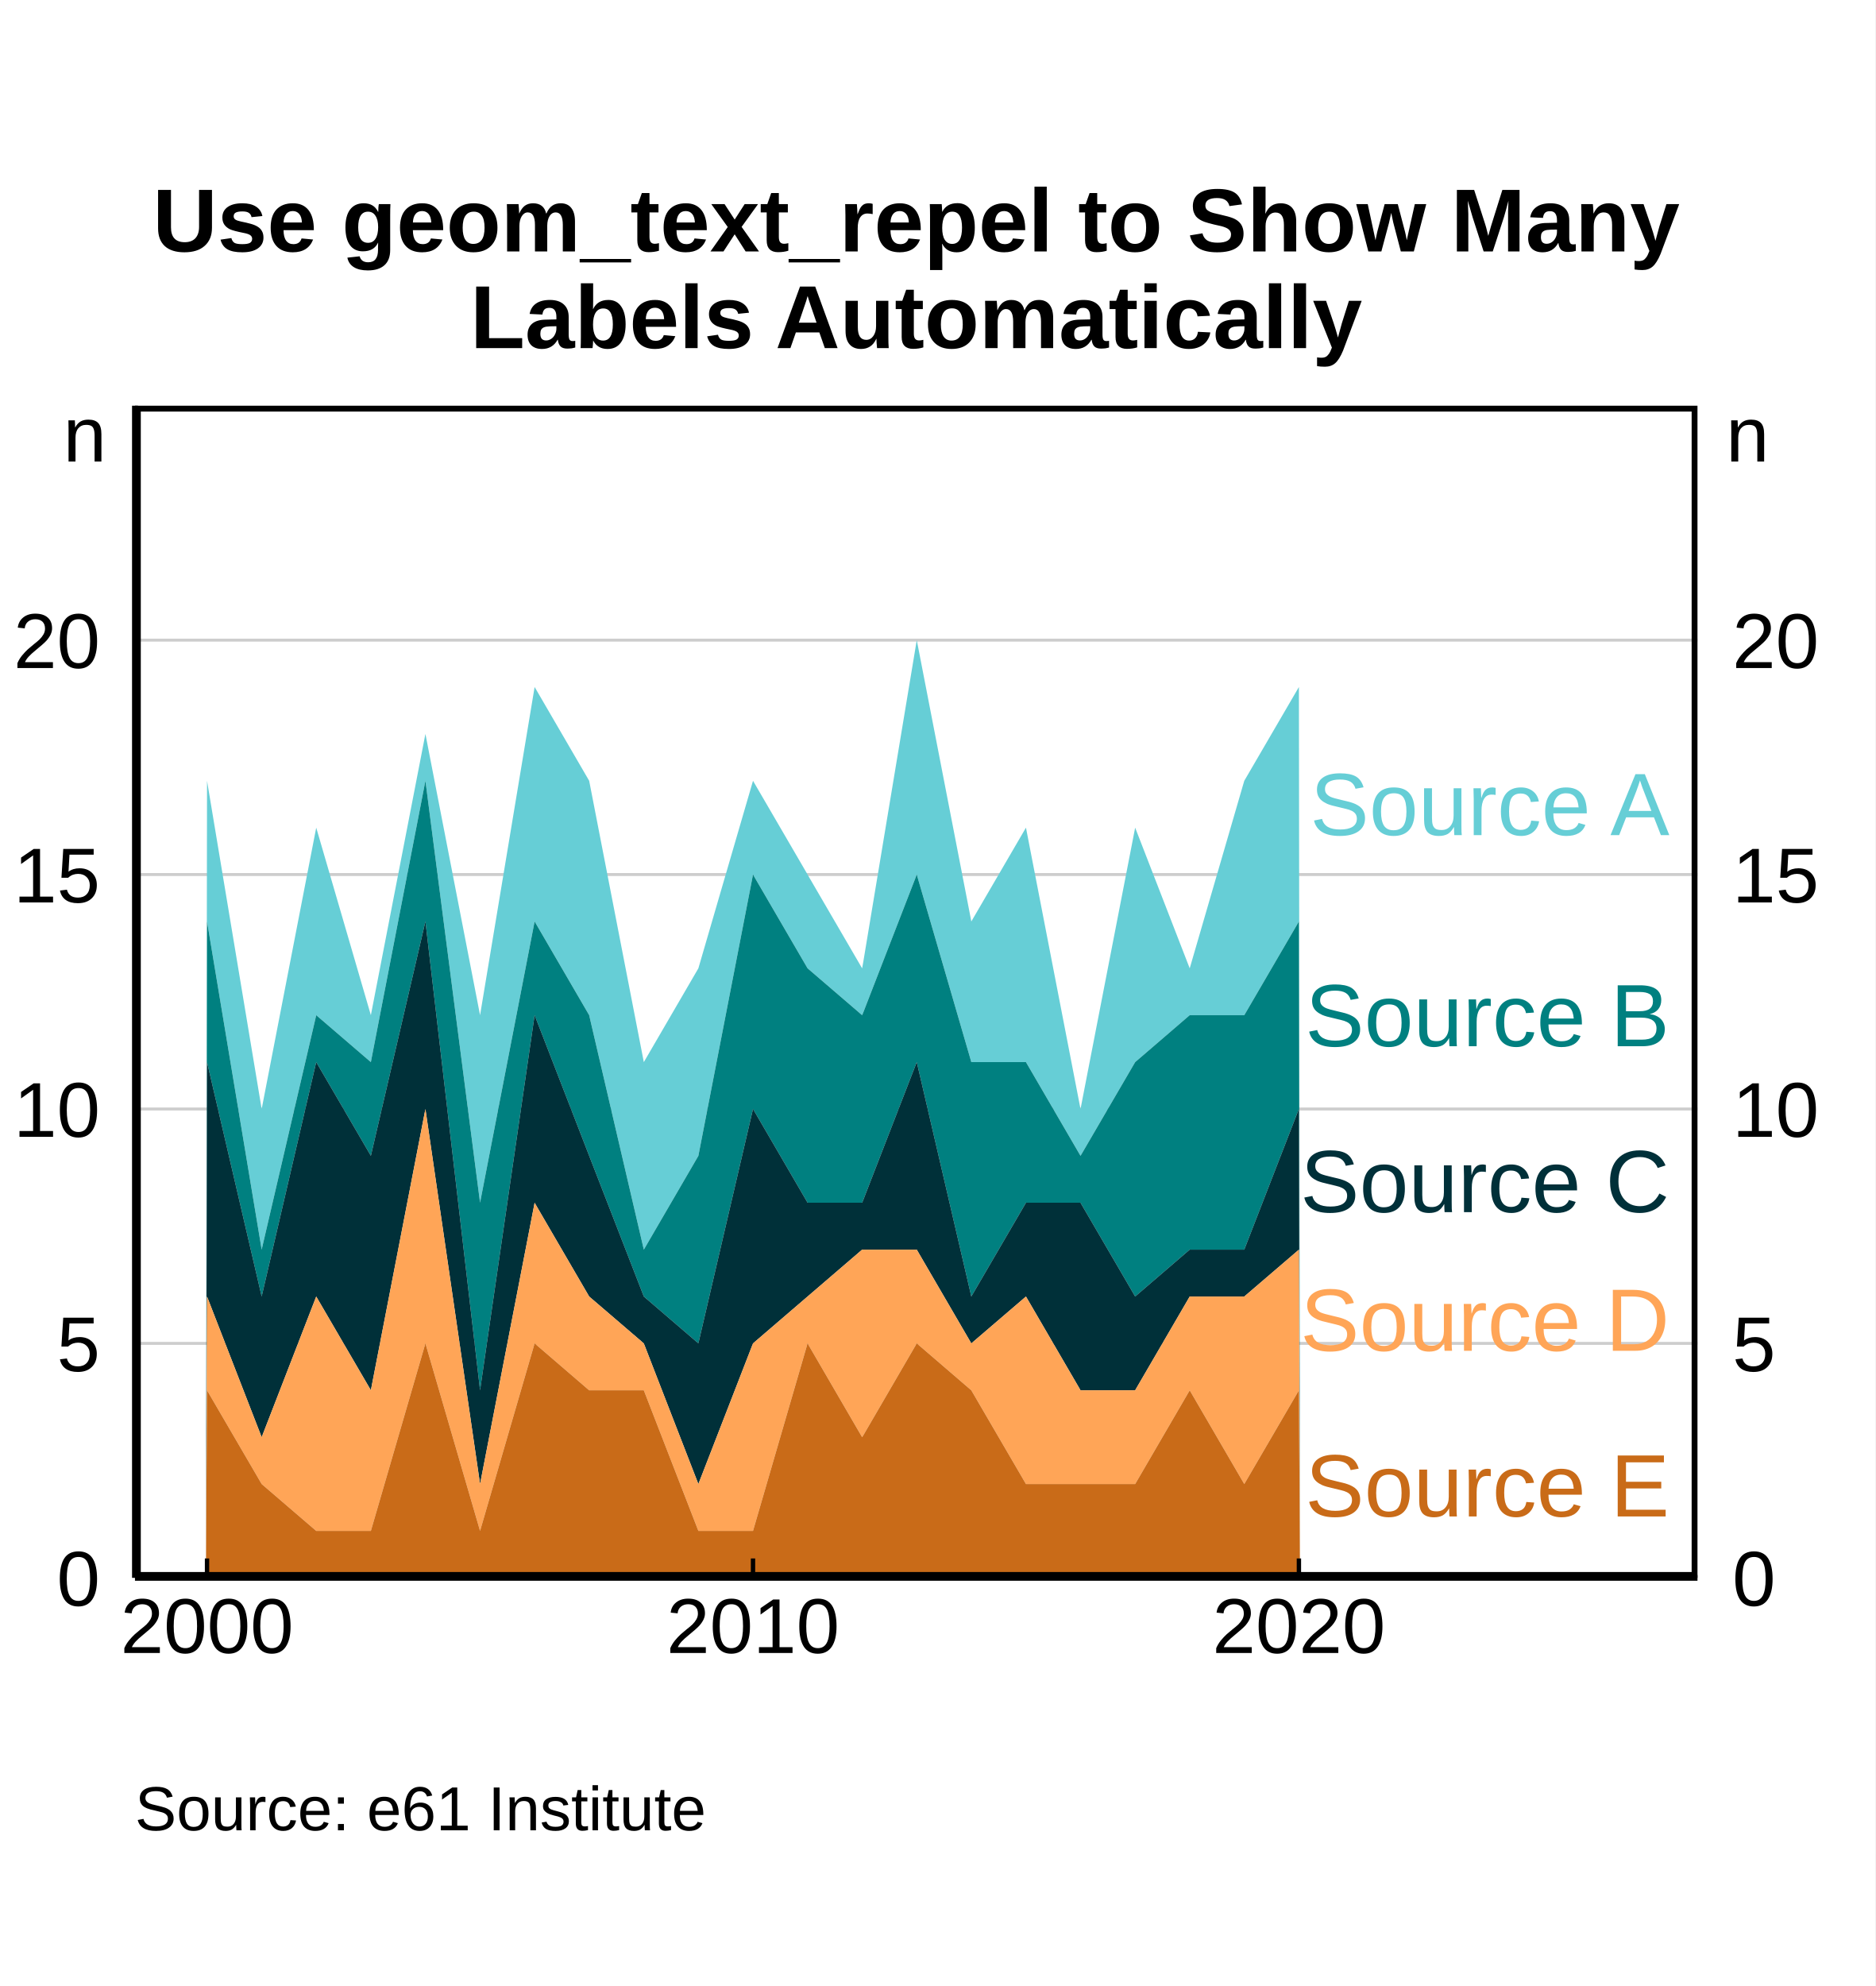
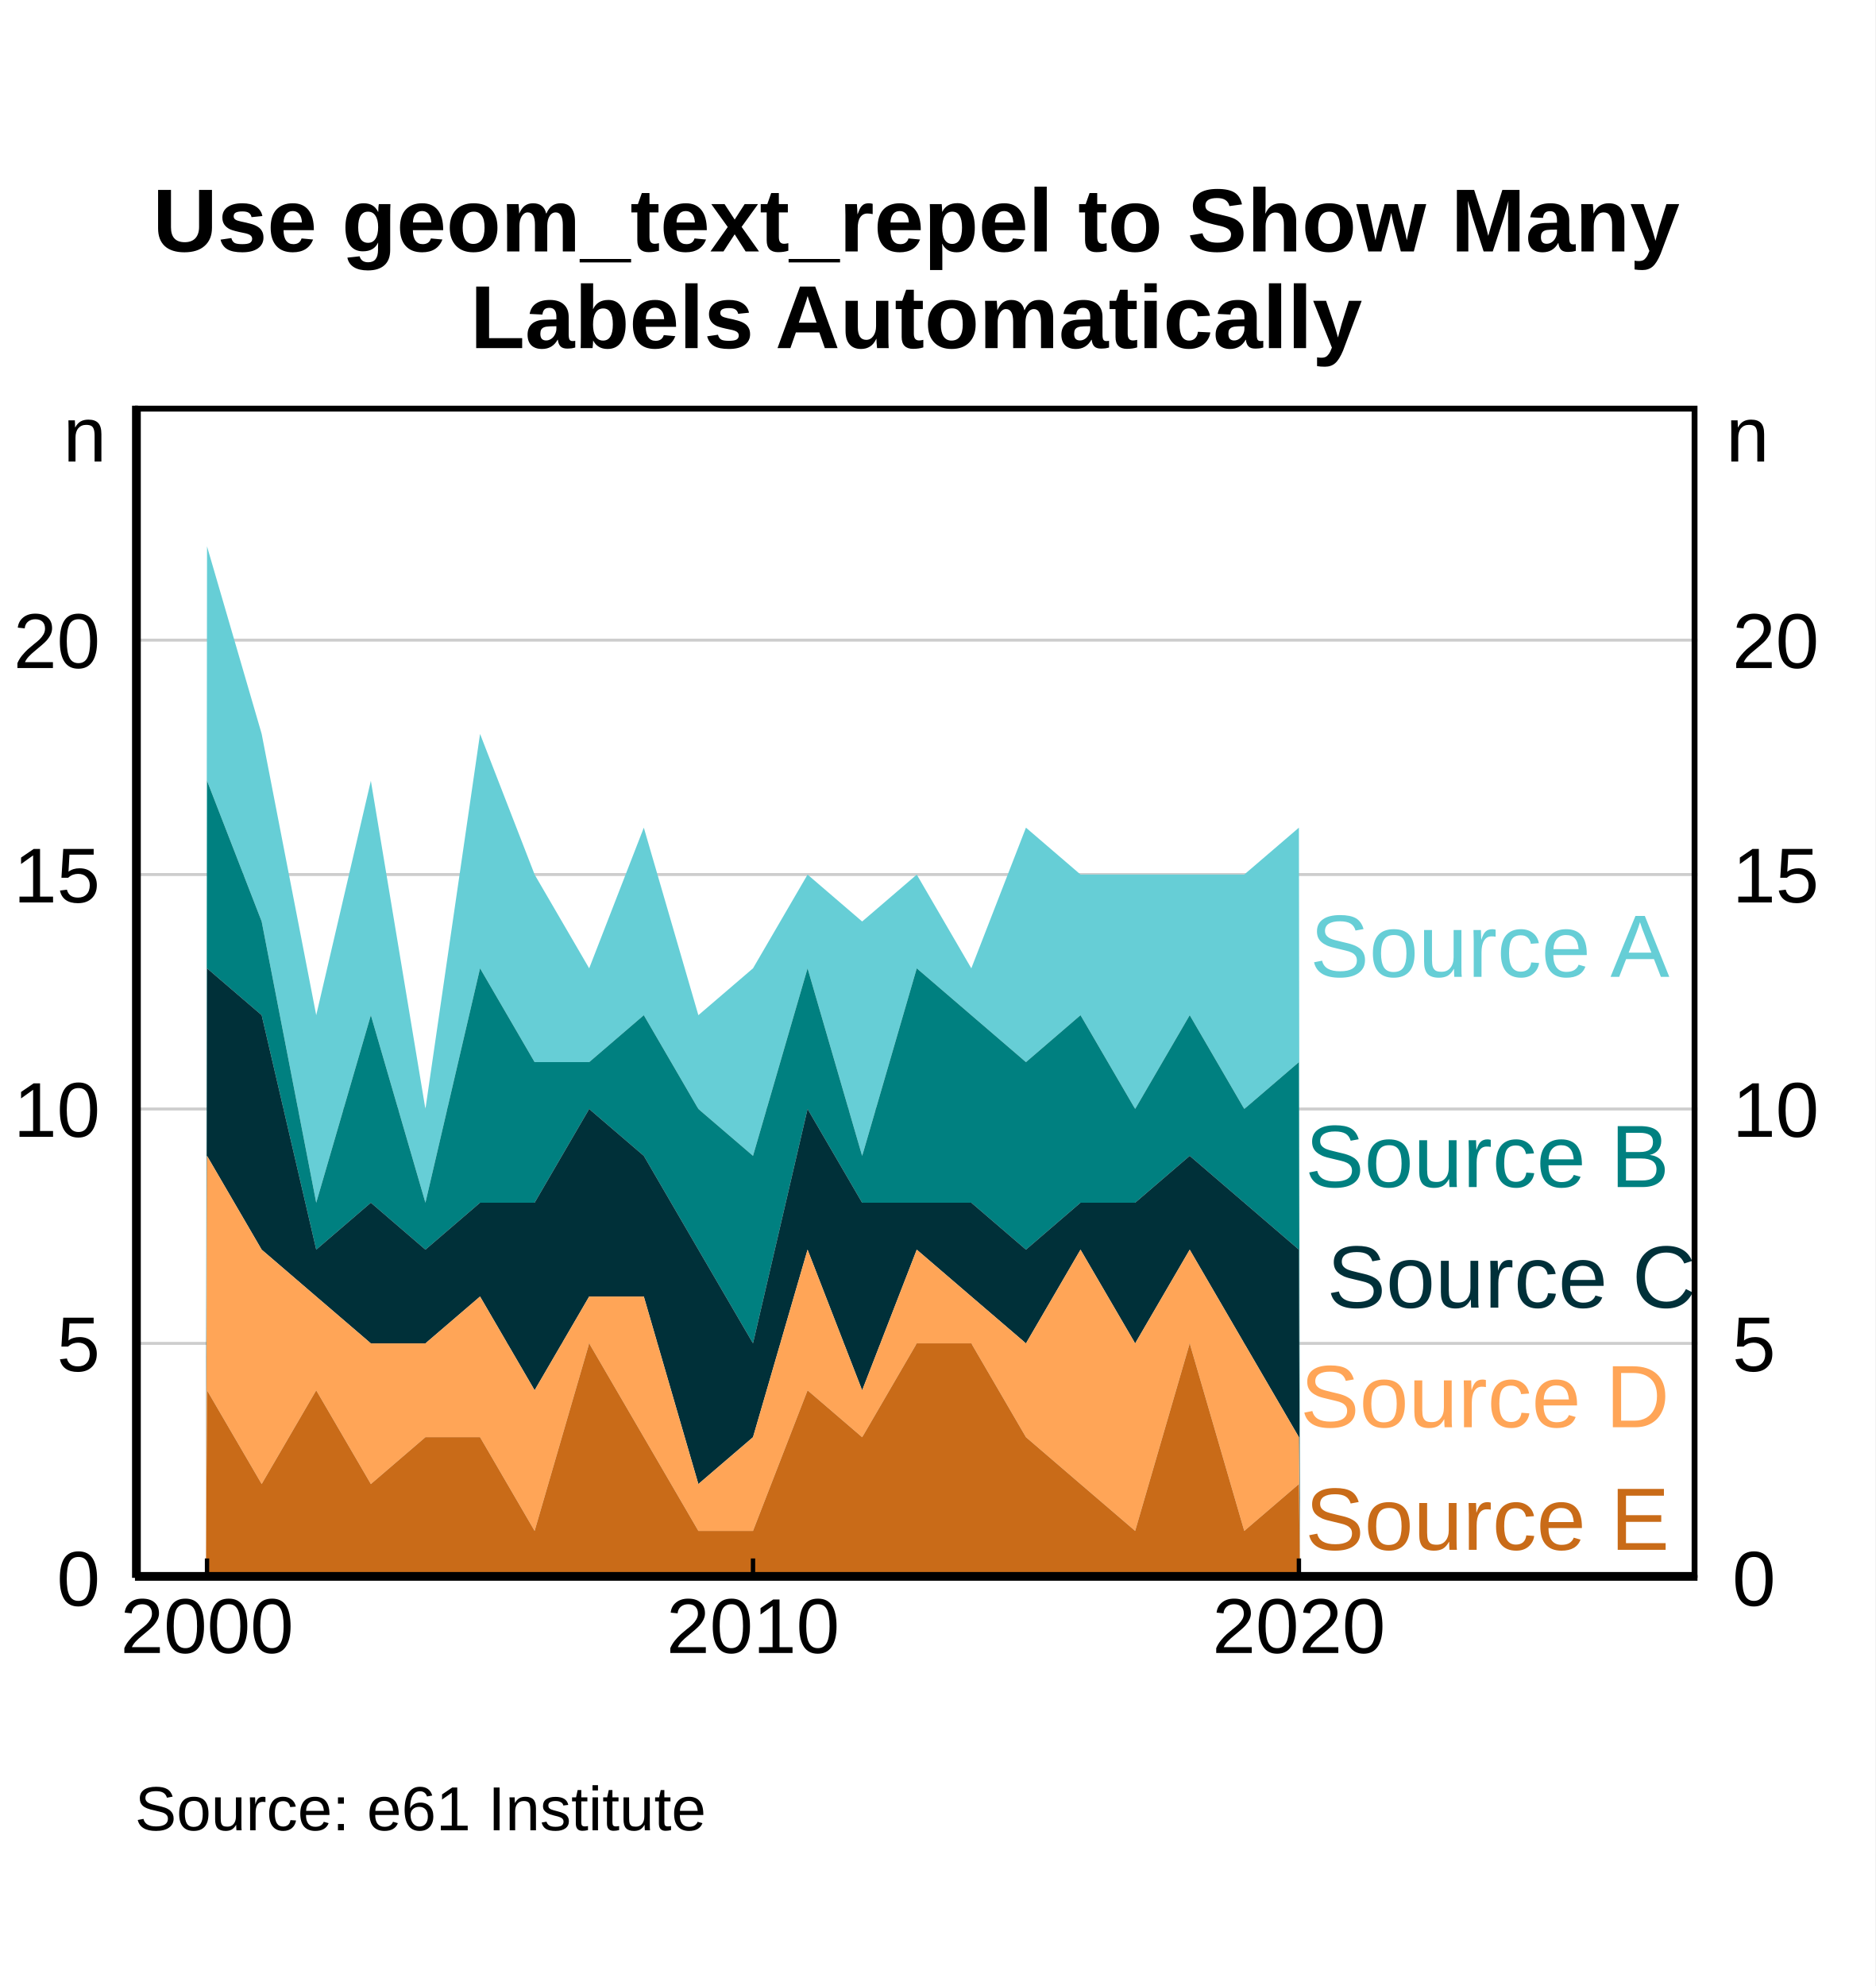
<svg xmlns="http://www.w3.org/2000/svg" class="svglite" width="240.94pt" height="255.12pt" viewBox="0 0 240.94 255.12">
  <defs>
    <style type="text/css">
    .svglite line, .svglite polyline, .svglite polygon, .svglite path, .svglite rect, .svglite circle {
      fill: none;
      stroke: #000000;
      stroke-linecap: round;
      stroke-linejoin: round;
      stroke-miterlimit: 10.00;
    }
    .svglite text {
      white-space: pre;
    }
  </style>
  </defs>
  <rect width="100%" height="100%" style="stroke: none; fill: #FFFFFF;" />
  <defs>
    <clipPath id="cpMC4wMHwyNDAuOTR8MC4wMHwyNTUuMTI=">
      <rect x="0.00" y="0.00" width="240.94" height="255.12" />
    </clipPath>
  </defs>
  <g clip-path="url(#cpMC4wMHwyNDAuOTR8MC4wMHwyNTUuMTI=)">
</g>
  <defs>
    <clipPath id="cpMC4wMHwyNDAuOTR8MTYuODd8MjM4LjI0">
      <rect x="0.00" y="16.87" width="240.94" height="221.37" />
    </clipPath>
  </defs>
  <g clip-path="url(#cpMC4wMHwyNDAuOTR8MTYuODd8MjM4LjI0)">
    <rect x="0.00" y="16.87" width="240.94" height="221.37" style="stroke-width: 0.75; stroke: none; fill: #FFFFFF;" />
  </g>
  <g clip-path="url(#cpMC4wMHwyNDAuOTR8MC4wMHwyNTUuMTI=)">
</g>
  <defs>
    <clipPath id="cpMTcuMzR8MjE4LjEwfDUyLjEyfDIwMi42OQ==">
      <rect x="17.34" y="52.12" width="200.76" height="150.57" />
    </clipPath>
  </defs>
  <g clip-path="url(#cpMTcuMzR8MjE4LjEwfDUyLjEyfDIwMi42OQ==)">
    <rect x="17.34" y="52.12" width="200.76" height="150.57" style="stroke-width: 0.75; stroke: none; fill: #FFFFFF;" />
    <polyline points="17.34,202.69 218.10,202.69 " style="stroke-width: 0.38; stroke: #CDCDCD; stroke-linecap: butt;" />
    <polyline points="17.34,172.57 218.10,172.57 " style="stroke-width: 0.38; stroke: #CDCDCD; stroke-linecap: butt;" />
    <polyline points="17.34,142.46 218.10,142.46 " style="stroke-width: 0.38; stroke: #CDCDCD; stroke-linecap: butt;" />
    <polyline points="17.34,112.34 218.10,112.34 " style="stroke-width: 0.38; stroke: #CDCDCD; stroke-linecap: butt;" />
    <polyline points="17.34,82.23 218.10,82.23 " style="stroke-width: 0.38; stroke: #CDCDCD; stroke-linecap: butt;" />
-     <polygon points="26.60,100.30 26.74,101.14 33.48,141.62 33.62,142.46 33.76,141.74 40.49,107.04 40.63,106.32 40.77,106.80 47.51,129.93 47.65,130.41 47.79,129.69 54.52,95.00 54.66,94.28 54.80,95.00 61.54,129.69 61.68,130.41 61.82,129.57 68.55,89.10 68.69,88.25 68.83,88.49 75.56,100.06 75.70,100.30 75.84,101.02 82.58,135.71 82.72,136.44 82.86,136.20 89.59,124.63 89.73,124.39 89.87,123.91 96.61,100.78 96.75,100.30 96.89,100.54 103.62,112.10 103.76,112.34 103.90,112.59 110.63,124.15 110.77,124.39 110.92,123.55 117.65,83.07 117.79,82.23 117.93,82.95 124.66,117.64 124.80,118.37 124.94,118.13 131.68,106.56 131.82,106.32 131.96,107.04 138.69,141.74 138.83,142.46 138.97,141.74 145.71,107.04 145.85,106.32 145.99,106.68 152.72,124.03 152.86,124.39 153.00,123.91 159.73,100.78 159.87,100.30 160.01,100.06 166.75,88.49 166.89,88.25 167.03,202.69 166.89,118.37 166.75,118.61 160.01,130.17 159.87,130.41 159.73,130.41 153.00,130.41 152.86,130.41 152.72,130.53 145.99,136.32 145.85,136.44 145.71,136.68 138.97,148.24 138.83,148.48 138.69,148.24 131.96,136.68 131.82,136.44 131.68,136.44 124.94,136.44 124.80,136.44 124.66,135.95 117.93,112.83 117.79,112.34 117.65,112.71 110.92,130.05 110.77,130.41 110.63,130.29 103.90,124.51 103.76,124.39 103.62,124.15 96.89,112.59 96.75,112.34 96.61,113.07 89.87,147.76 89.73,148.48 89.59,148.72 82.86,160.29 82.72,160.53 82.58,159.92 75.84,131.02 75.70,130.41 75.56,130.17 68.83,118.61 68.69,118.37 68.55,119.09 61.82,153.78 61.68,154.50 61.54,153.42 54.80,101.38 54.66,100.30 54.52,101.02 47.79,135.71 47.65,136.44 47.51,136.32 40.77,130.53 40.63,130.41 40.49,131.02 33.76,159.92 33.62,160.53 33.48,159.68 26.74,119.21 26.60,118.37 26.46,202.69 " style="stroke-width: 0.00; stroke: none; stroke-linecap: butt; fill: #66CED6;" />
-     <polyline points="26.60,100.30 26.74,101.14 33.48,141.62 33.62,142.46 33.76,141.74 40.49,107.04 40.63,106.32 40.77,106.80 47.51,129.93 47.65,130.41 47.79,129.69 54.52,95.00 54.66,94.28 54.80,95.00 61.54,129.69 61.68,130.41 61.82,129.57 68.55,89.10 68.69,88.25 68.83,88.49 75.56,100.06 75.70,100.30 75.84,101.02 82.58,135.71 82.72,136.44 82.86,136.20 89.59,124.63 89.73,124.39 89.87,123.91 96.61,100.78 96.75,100.30 96.89,100.54 103.62,112.10 103.76,112.34 103.90,112.59 110.63,124.15 110.77,124.39 110.92,123.55 117.65,83.07 117.79,82.23 117.93,82.95 124.66,117.64 124.80,118.37 124.94,118.13 131.68,106.56 131.82,106.32 131.96,107.04 138.69,141.74 138.83,142.46 138.97,141.74 145.71,107.04 145.85,106.32 145.99,106.68 152.72,124.03 152.86,124.39 153.00,123.91 159.73,100.78 159.87,100.30 160.01,100.06 166.75,88.49 166.89,88.25 " style="stroke-width: 2.13; stroke: none; stroke-linecap: butt;" />
-     <polygon points="26.60,118.37 26.74,119.21 33.48,159.68 33.62,160.53 33.76,159.92 40.49,131.02 40.63,130.41 40.77,130.53 47.51,136.32 47.65,136.44 47.79,135.71 54.52,101.02 54.66,100.30 54.80,101.38 61.54,153.42 61.68,154.50 61.82,153.78 68.55,119.09 68.69,118.37 68.83,118.61 75.56,130.17 75.70,130.41 75.84,131.02 82.58,159.92 82.72,160.53 82.86,160.29 89.59,148.72 89.73,148.48 89.87,147.76 96.61,113.07 96.75,112.34 96.89,112.59 103.62,124.15 103.76,124.39 103.90,124.51 110.63,130.29 110.77,130.41 110.92,130.05 117.65,112.71 117.79,112.34 117.93,112.83 124.66,135.95 124.80,136.44 124.94,136.44 131.68,136.44 131.82,136.44 131.96,136.68 138.69,148.24 138.83,148.48 138.97,148.24 145.71,136.68 145.85,136.44 145.99,136.32 152.72,130.53 152.86,130.41 153.00,130.41 159.73,130.41 159.87,130.41 160.01,130.17 166.75,118.61 166.89,118.37 167.03,202.69 166.89,142.46 166.75,142.82 160.01,160.17 159.87,160.53 159.73,160.53 153.00,160.53 152.86,160.53 152.72,160.65 145.99,166.43 145.85,166.55 145.71,166.31 138.97,154.75 138.83,154.50 138.69,154.50 131.96,154.50 131.82,154.50 131.68,154.75 124.94,166.31 124.80,166.55 124.66,165.95 117.93,137.04 117.79,136.44 117.65,136.80 110.92,154.14 110.77,154.50 110.63,154.50 103.90,154.50 103.76,154.50 103.62,154.26 96.89,142.70 96.75,142.46 96.61,143.06 89.87,171.97 89.73,172.57 89.59,172.45 82.86,166.67 82.72,166.55 82.58,166.19 75.84,148.84 75.70,148.48 75.56,148.12 68.83,130.77 68.69,130.41 68.55,131.38 61.82,177.63 61.68,178.60 61.54,177.39 54.80,119.57 54.66,118.37 54.52,118.97 47.79,147.88 47.65,148.48 47.51,148.24 40.77,136.68 40.63,136.44 40.49,137.04 33.76,165.95 33.62,166.55 33.48,165.95 26.74,137.04 26.60,136.44 26.46,202.69 " style="stroke-width: 0.00; stroke: none; stroke-linecap: butt; fill: #008080;" />
-     <polyline points="26.60,118.37 26.74,119.21 33.48,159.68 33.62,160.53 33.76,159.92 40.49,131.02 40.63,130.41 40.77,130.53 47.51,136.32 47.65,136.44 47.79,135.71 54.52,101.02 54.66,100.30 54.80,101.38 61.54,153.42 61.68,154.50 61.82,153.78 68.55,119.09 68.69,118.37 68.83,118.61 75.56,130.17 75.70,130.41 75.84,131.02 82.58,159.92 82.72,160.53 82.86,160.29 89.59,148.72 89.73,148.48 89.87,147.76 96.61,113.07 96.75,112.34 96.89,112.59 103.62,124.15 103.76,124.39 103.90,124.51 110.63,130.29 110.77,130.41 110.92,130.05 117.65,112.71 117.79,112.34 117.93,112.83 124.66,135.95 124.80,136.44 124.94,136.44 131.68,136.44 131.82,136.44 131.96,136.68 138.69,148.24 138.83,148.48 138.97,148.24 145.71,136.68 145.85,136.44 145.99,136.32 152.72,130.53 152.86,130.41 153.00,130.41 159.73,130.41 159.87,130.41 160.01,130.17 166.75,118.61 166.89,118.37 " style="stroke-width: 2.13; stroke: none; stroke-linecap: butt;" />
-     <polygon points="26.60,136.44 26.74,137.04 33.48,165.95 33.62,166.55 33.76,165.95 40.49,137.04 40.63,136.44 40.77,136.68 47.51,148.24 47.65,148.48 47.79,147.88 54.52,118.97 54.66,118.37 54.80,119.57 61.54,177.39 61.68,178.60 61.82,177.63 68.55,131.38 68.69,130.41 68.83,130.77 75.56,148.12 75.70,148.48 75.84,148.84 82.58,166.19 82.72,166.55 82.86,166.67 89.59,172.45 89.73,172.57 89.87,171.97 96.61,143.06 96.75,142.46 96.89,142.70 103.62,154.26 103.76,154.50 103.90,154.50 110.63,154.50 110.77,154.50 110.92,154.14 117.65,136.80 117.79,136.44 117.93,137.04 124.66,165.95 124.80,166.55 124.94,166.31 131.68,154.75 131.82,154.50 131.96,154.50 138.69,154.50 138.83,154.50 138.97,154.75 145.71,166.31 145.85,166.55 145.99,166.43 152.72,160.65 152.86,160.53 153.00,160.53 159.73,160.53 159.87,160.53 160.01,160.17 166.75,142.82 166.89,142.46 167.03,202.69 166.89,160.53 166.75,160.65 160.01,166.43 159.87,166.55 159.73,166.55 153.00,166.55 152.86,166.55 152.72,166.79 145.99,178.35 145.85,178.60 145.71,178.60 138.97,178.60 138.83,178.60 138.69,178.35 131.96,166.79 131.82,166.55 131.68,166.67 124.94,172.45 124.80,172.57 124.66,172.33 117.93,160.77 117.79,160.53 117.65,160.53 110.92,160.53 110.77,160.53 110.63,160.65 103.90,166.43 103.76,166.55 103.62,166.67 96.89,172.45 96.75,172.57 96.61,172.93 89.87,190.28 89.73,190.64 89.59,190.28 82.86,172.93 82.72,172.57 82.58,172.45 75.84,166.67 75.70,166.55 75.56,166.31 68.83,154.75 68.69,154.50 68.55,155.23 61.82,189.92 61.68,190.64 61.54,189.68 54.80,143.42 54.66,142.46 54.52,143.18 47.79,177.87 47.65,178.60 47.51,178.35 40.77,166.79 40.63,166.55 40.49,166.91 33.76,184.26 33.62,184.62 33.48,184.26 26.74,166.91 26.60,166.55 26.46,202.69 " style="stroke-width: 0.00; stroke: none; stroke-linecap: butt; fill: #003039;" />
-     <polyline points="26.60,136.44 26.74,137.04 33.48,165.95 33.62,166.55 33.76,165.95 40.49,137.04 40.63,136.44 40.77,136.68 47.51,148.24 47.65,148.48 47.79,147.88 54.52,118.97 54.66,118.37 54.80,119.57 61.54,177.39 61.68,178.60 61.82,177.63 68.55,131.38 68.69,130.41 68.83,130.77 75.56,148.12 75.70,148.48 75.84,148.84 82.58,166.19 82.72,166.55 82.86,166.67 89.59,172.45 89.73,172.57 89.87,171.97 96.61,143.06 96.75,142.46 96.89,142.70 103.62,154.26 103.76,154.50 103.90,154.50 110.63,154.50 110.77,154.50 110.92,154.14 117.65,136.80 117.79,136.44 117.93,137.04 124.66,165.95 124.80,166.55 124.94,166.31 131.68,154.75 131.82,154.50 131.96,154.50 138.69,154.50 138.83,154.50 138.97,154.75 145.71,166.31 145.85,166.55 145.99,166.43 152.72,160.65 152.86,160.53 153.00,160.53 159.73,160.53 159.87,160.53 160.01,160.17 166.75,142.82 166.89,142.46 " style="stroke-width: 2.13; stroke: none; stroke-linecap: butt;" />
-     <polygon points="26.60,166.55 26.74,166.91 33.48,184.26 33.62,184.62 33.76,184.26 40.49,166.91 40.63,166.55 40.77,166.79 47.51,178.35 47.65,178.60 47.79,177.87 54.52,143.18 54.66,142.46 54.80,143.42 61.54,189.68 61.68,190.64 61.82,189.92 68.55,155.23 68.69,154.50 68.83,154.75 75.56,166.31 75.70,166.55 75.84,166.67 82.58,172.45 82.72,172.57 82.86,172.93 89.59,190.28 89.73,190.64 89.87,190.28 96.61,172.93 96.75,172.57 96.89,172.45 103.62,166.67 103.76,166.55 103.90,166.43 110.63,160.65 110.77,160.53 110.92,160.53 117.65,160.53 117.79,160.53 117.93,160.77 124.66,172.33 124.80,172.57 124.94,172.45 131.68,166.67 131.82,166.55 131.96,166.79 138.69,178.35 138.83,178.60 138.97,178.60 145.71,178.60 145.85,178.60 145.99,178.35 152.72,166.79 152.86,166.55 153.00,166.55 159.73,166.55 159.87,166.55 160.01,166.43 166.75,160.65 166.89,160.53 167.03,202.69 166.89,178.60 166.75,178.84 160.01,190.40 159.87,190.64 159.73,190.40 153.00,178.84 152.86,178.60 152.72,178.84 145.99,190.40 145.85,190.64 145.71,190.64 138.97,190.64 138.83,190.64 138.69,190.64 131.96,190.64 131.82,190.64 131.68,190.40 124.94,178.84 124.80,178.60 124.66,178.48 117.93,172.69 117.79,172.57 117.65,172.81 110.92,184.38 110.77,184.62 110.63,184.38 103.90,172.81 103.76,172.57 103.62,173.05 96.89,196.18 96.75,196.66 96.61,196.66 89.87,196.66 89.73,196.66 89.59,196.30 82.86,178.96 82.72,178.60 82.58,178.60 75.84,178.60 75.70,178.60 75.56,178.48 68.83,172.69 68.69,172.57 68.55,173.05 61.82,196.18 61.68,196.66 61.54,196.18 54.80,173.05 54.66,172.57 54.52,173.05 47.79,196.18 47.65,196.66 47.51,196.66 40.77,196.66 40.63,196.66 40.49,196.54 33.76,190.76 33.62,190.64 33.48,190.40 26.74,178.84 26.60,178.60 26.46,202.69 " style="stroke-width: 0.00; stroke: none; stroke-linecap: butt; fill: #FFA557;" />
-     <polyline points="26.60,166.55 26.74,166.91 33.48,184.26 33.62,184.62 33.76,184.26 40.49,166.91 40.63,166.55 40.77,166.79 47.51,178.35 47.65,178.60 47.79,177.87 54.52,143.18 54.66,142.46 54.80,143.42 61.54,189.68 61.68,190.64 61.82,189.92 68.55,155.23 68.69,154.50 68.83,154.75 75.56,166.31 75.70,166.55 75.84,166.67 82.58,172.45 82.72,172.57 82.86,172.93 89.59,190.28 89.73,190.64 89.87,190.28 96.61,172.93 96.75,172.57 96.89,172.45 103.62,166.67 103.76,166.55 103.90,166.43 110.63,160.65 110.77,160.53 110.92,160.53 117.65,160.53 117.79,160.53 117.93,160.77 124.66,172.33 124.80,172.57 124.94,172.45 131.68,166.67 131.82,166.55 131.96,166.79 138.69,178.35 138.83,178.60 138.97,178.60 145.71,178.60 145.85,178.60 145.99,178.35 152.72,166.79 152.86,166.55 153.00,166.55 159.73,166.55 159.87,166.55 160.01,166.43 166.75,160.65 166.89,160.53 " style="stroke-width: 2.13; stroke: none; stroke-linecap: butt;" />
-     <polygon points="26.60,178.60 26.74,178.84 33.48,190.40 33.62,190.64 33.76,190.76 40.49,196.54 40.63,196.66 40.77,196.66 47.51,196.66 47.65,196.66 47.79,196.18 54.52,173.05 54.66,172.57 54.80,173.05 61.54,196.18 61.68,196.66 61.82,196.18 68.55,173.05 68.69,172.57 68.83,172.69 75.56,178.48 75.70,178.60 75.84,178.60 82.58,178.60 82.72,178.60 82.86,178.96 89.59,196.30 89.73,196.66 89.87,196.66 96.61,196.66 96.75,196.66 96.89,196.18 103.62,173.05 103.76,172.57 103.90,172.81 110.63,184.38 110.77,184.62 110.92,184.38 117.65,172.81 117.79,172.57 117.93,172.69 124.66,178.48 124.80,178.60 124.94,178.84 131.68,190.40 131.82,190.64 131.96,190.64 138.69,190.64 138.83,190.64 138.97,190.64 145.71,190.64 145.85,190.64 145.99,190.40 152.72,178.84 152.86,178.60 153.00,178.84 159.73,190.40 159.87,190.64 160.01,190.40 166.75,178.84 166.89,178.60 167.03,202.69 166.89,202.69 166.75,202.69 160.01,202.69 159.87,202.69 159.73,202.69 153.00,202.69 152.86,202.69 152.72,202.69 145.99,202.69 145.85,202.69 145.71,202.69 138.97,202.69 138.83,202.69 138.69,202.69 131.96,202.69 131.82,202.69 131.68,202.69 124.94,202.69 124.80,202.69 124.66,202.69 117.93,202.69 117.79,202.69 117.65,202.69 110.92,202.69 110.77,202.69 110.63,202.69 103.90,202.69 103.76,202.69 103.62,202.69 96.89,202.69 96.75,202.69 96.61,202.69 89.87,202.69 89.73,202.69 89.59,202.69 82.86,202.69 82.72,202.69 82.58,202.69 75.84,202.69 75.70,202.69 75.56,202.69 68.83,202.69 68.69,202.69 68.55,202.69 61.82,202.69 61.68,202.69 61.54,202.69 54.80,202.69 54.66,202.69 54.52,202.69 47.79,202.69 47.65,202.69 47.51,202.69 40.77,202.69 40.63,202.69 40.49,202.69 33.76,202.69 33.62,202.69 33.48,202.69 26.74,202.69 26.60,202.69 26.46,202.69 " style="stroke-width: 0.00; stroke: none; stroke-linecap: butt; fill: #C96B18;" />
-     <polyline points="26.60,178.60 26.74,178.84 33.48,190.40 33.62,190.64 33.76,190.76 40.49,196.54 40.63,196.66 40.77,196.66 47.51,196.66 47.65,196.66 47.79,196.18 54.52,173.05 54.66,172.57 54.80,173.05 61.54,196.18 61.68,196.66 61.82,196.18 68.55,173.05 68.69,172.57 68.83,172.69 75.56,178.48 75.70,178.60 75.84,178.60 82.58,178.60 82.72,178.60 82.86,178.96 89.59,196.30 89.73,196.66 89.87,196.66 96.61,196.66 96.75,196.66 96.89,196.18 103.62,173.05 103.76,172.57 103.90,172.81 110.63,184.38 110.77,184.62 110.92,184.38 117.65,172.81 117.79,172.57 117.93,172.69 124.66,178.48 124.80,178.60 124.94,178.84 131.68,190.40 131.82,190.64 131.96,190.64 138.69,190.64 138.83,190.64 138.97,190.64 145.71,190.64 145.85,190.64 145.99,190.40 152.72,178.84 152.86,178.60 153.00,178.84 159.73,190.40 159.87,190.64 160.01,190.40 166.75,178.84 166.89,178.60 " style="stroke-width: 2.13; stroke: none; stroke-linecap: butt;" />
-     <text x="191.41" y="107.28" text-anchor="middle" style="font-size: 11.38px;fill: #66CED6; font-family: &quot;Arial&quot;;" textLength="46.17px" lengthAdjust="spacingAndGlyphs">Source A</text>
-     <text x="191.10" y="134.40" text-anchor="middle" style="font-size: 11.38px;fill: #008080; font-family: &quot;Arial&quot;;" textLength="46.80px" lengthAdjust="spacingAndGlyphs">Source B</text>
-     <text x="190.79" y="155.71" text-anchor="middle" style="font-size: 11.38px;fill: #003039; font-family: &quot;Arial&quot;;" textLength="47.43px" lengthAdjust="spacingAndGlyphs">Source C</text>
-     <text x="190.79" y="173.52" text-anchor="middle" style="font-size: 11.38px;fill: #FFA557; font-family: &quot;Arial&quot;;" textLength="47.43px" lengthAdjust="spacingAndGlyphs">Source D</text>
-     <text x="191.10" y="194.80" text-anchor="middle" style="font-size: 11.38px;fill: #C96B18; font-family: &quot;Arial&quot;;" textLength="46.80px" lengthAdjust="spacingAndGlyphs">Source E</text>
+     <polygon points="26.60,70.18 26.74,70.67 33.48,93.79 33.62,94.28 33.76,95.00 40.49,129.69 40.63,130.41 40.77,129.81 47.51,100.90 47.65,100.30 47.79,101.14 54.52,141.62 54.66,142.46 54.80,141.50 61.54,95.24 61.68,94.28 61.82,94.64 68.55,111.98 68.69,112.34 68.83,112.59 75.56,124.15 75.70,124.39 75.84,124.03 82.58,106.68 82.72,106.32 82.86,106.80 89.59,129.93 89.73,130.41 89.87,130.29 96.61,124.51 96.75,124.39 96.89,124.15 103.62,112.59 103.76,112.34 103.90,112.47 110.63,118.25 110.77,118.37 110.92,118.25 117.65,112.47 117.79,112.34 117.93,112.59 124.66,124.15 124.80,124.39 124.94,124.03 131.68,106.68 131.82,106.32 131.96,106.44 138.69,112.22 138.83,112.34 138.97,112.34 145.71,112.34 145.85,112.34 145.99,112.34 152.72,112.34 152.86,112.34 153.00,112.34 159.73,112.34 159.87,112.34 160.01,112.22 166.75,106.44 166.89,106.32 167.03,202.69 166.89,136.44 166.75,136.56 160.01,142.34 159.87,142.46 159.73,142.22 153.00,130.65 152.86,130.41 152.72,130.65 145.99,142.22 145.85,142.46 145.71,142.22 138.97,130.65 138.83,130.41 138.69,130.53 131.96,136.32 131.82,136.44 131.68,136.32 124.94,130.53 124.80,130.41 124.66,130.29 117.93,124.51 117.79,124.39 117.65,124.87 110.92,148.00 110.77,148.48 110.63,148.00 103.90,124.87 103.76,124.39 103.62,124.87 96.89,148.00 96.75,148.48 96.61,148.36 89.87,142.58 89.73,142.46 89.59,142.22 82.86,130.65 82.72,130.41 82.58,130.53 75.84,136.32 75.70,136.44 75.56,136.44 68.83,136.44 68.69,136.44 68.55,136.20 61.82,124.63 61.68,124.39 61.54,124.99 54.80,153.90 54.66,154.50 54.52,154.02 47.79,130.89 47.65,130.41 47.51,130.89 40.77,154.02 40.63,154.50 40.49,153.78 33.76,119.09 33.62,118.37 33.48,118.01 26.74,100.66 26.60,100.30 26.46,202.69 " style="stroke-width: 0.00; stroke: none; stroke-linecap: butt; fill: #66CED6;" />
+     <polyline points="26.60,70.18 26.74,70.67 33.48,93.79 33.62,94.28 33.76,95.00 40.49,129.69 40.63,130.41 40.77,129.81 47.51,100.90 47.65,100.30 47.79,101.14 54.52,141.62 54.66,142.46 54.80,141.50 61.54,95.24 61.68,94.28 61.82,94.64 68.55,111.98 68.69,112.34 68.83,112.59 75.56,124.15 75.70,124.39 75.84,124.03 82.58,106.68 82.72,106.32 82.86,106.80 89.59,129.93 89.73,130.41 89.87,130.29 96.61,124.51 96.75,124.39 96.89,124.15 103.62,112.59 103.76,112.34 103.90,112.47 110.63,118.25 110.77,118.37 110.92,118.25 117.65,112.47 117.79,112.34 117.93,112.59 124.66,124.15 124.80,124.39 124.94,124.03 131.68,106.68 131.82,106.32 131.96,106.44 138.69,112.22 138.83,112.34 138.97,112.34 145.71,112.34 145.85,112.34 145.99,112.34 152.72,112.34 152.86,112.34 153.00,112.34 159.73,112.34 159.87,112.34 160.01,112.22 166.75,106.44 166.89,106.32 " style="stroke-width: 2.13; stroke: none; stroke-linecap: butt;" />
+     <polygon points="26.60,100.30 26.74,100.66 33.48,118.01 33.62,118.37 33.76,119.09 40.49,153.78 40.63,154.50 40.77,154.02 47.51,130.89 47.65,130.41 47.79,130.89 54.52,154.02 54.66,154.50 54.80,153.90 61.54,124.99 61.68,124.39 61.82,124.63 68.55,136.20 68.69,136.44 68.83,136.44 75.56,136.44 75.70,136.44 75.84,136.32 82.58,130.53 82.72,130.41 82.86,130.65 89.59,142.22 89.73,142.46 89.87,142.58 96.61,148.36 96.75,148.48 96.89,148.00 103.62,124.87 103.76,124.39 103.90,124.87 110.63,148.00 110.77,148.48 110.92,148.00 117.65,124.87 117.79,124.39 117.93,124.51 124.66,130.29 124.80,130.41 124.94,130.53 131.68,136.32 131.82,136.44 131.96,136.32 138.69,130.53 138.83,130.41 138.97,130.65 145.71,142.22 145.85,142.46 145.99,142.22 152.72,130.65 152.86,130.41 153.00,130.65 159.73,142.22 159.87,142.46 160.01,142.34 166.75,136.56 166.89,136.44 167.03,202.69 166.89,160.53 166.75,160.41 160.01,154.62 159.87,154.50 159.73,154.38 153.00,148.60 152.86,148.48 152.72,148.60 145.99,154.38 145.85,154.50 145.71,154.50 138.97,154.50 138.83,154.50 138.69,154.62 131.96,160.41 131.82,160.53 131.68,160.41 124.94,154.62 124.80,154.50 124.66,154.50 117.93,154.50 117.79,154.50 117.65,154.50 110.92,154.50 110.77,154.50 110.63,154.26 103.90,142.70 103.76,142.46 103.62,143.06 96.89,171.97 96.75,172.57 96.61,172.33 89.87,160.77 89.73,160.53 89.59,160.29 82.86,148.72 82.72,148.48 82.58,148.36 75.84,142.58 75.70,142.46 75.56,142.70 68.83,154.26 68.69,154.50 68.55,154.50 61.82,154.50 61.68,154.50 61.54,154.62 54.80,160.41 54.66,160.53 54.52,160.41 47.79,154.62 47.65,154.50 47.51,154.62 40.77,160.41 40.63,160.53 40.49,159.92 33.76,131.02 33.62,130.41 33.48,130.29 26.74,124.51 26.60,124.39 26.46,202.69 " style="stroke-width: 0.00; stroke: none; stroke-linecap: butt; fill: #008080;" />
+     <polyline points="26.60,100.30 26.74,100.66 33.48,118.01 33.62,118.37 33.76,119.09 40.49,153.78 40.63,154.50 40.77,154.02 47.51,130.89 47.65,130.41 47.79,130.89 54.52,154.02 54.66,154.50 54.80,153.90 61.54,124.99 61.68,124.39 61.82,124.63 68.55,136.20 68.69,136.44 68.83,136.44 75.56,136.44 75.70,136.44 75.84,136.32 82.58,130.53 82.72,130.41 82.86,130.65 89.59,142.22 89.73,142.46 89.87,142.58 96.61,148.36 96.75,148.48 96.89,148.00 103.62,124.87 103.76,124.39 103.90,124.87 110.63,148.00 110.77,148.48 110.92,148.00 117.65,124.87 117.79,124.39 117.93,124.51 124.66,130.29 124.80,130.41 124.94,130.53 131.68,136.32 131.82,136.44 131.96,136.32 138.69,130.53 138.83,130.41 138.97,130.65 145.71,142.22 145.85,142.46 145.99,142.22 152.72,130.65 152.86,130.41 153.00,130.65 159.73,142.22 159.87,142.46 160.01,142.34 166.75,136.56 166.89,136.44 " style="stroke-width: 2.13; stroke: none; stroke-linecap: butt;" />
+     <polygon points="26.60,124.39 26.74,124.51 33.48,130.29 33.62,130.41 33.76,131.02 40.49,159.92 40.63,160.53 40.77,160.41 47.51,154.62 47.65,154.50 47.79,154.62 54.52,160.41 54.66,160.53 54.80,160.41 61.54,154.62 61.68,154.50 61.82,154.50 68.55,154.50 68.69,154.50 68.83,154.26 75.56,142.70 75.70,142.46 75.84,142.58 82.58,148.36 82.72,148.48 82.86,148.72 89.59,160.29 89.73,160.53 89.87,160.77 96.61,172.33 96.75,172.57 96.89,171.97 103.62,143.06 103.76,142.46 103.90,142.70 110.63,154.26 110.77,154.50 110.92,154.50 117.65,154.50 117.79,154.50 117.93,154.50 124.66,154.50 124.80,154.50 124.94,154.62 131.68,160.41 131.82,160.53 131.96,160.41 138.69,154.62 138.83,154.50 138.97,154.50 145.71,154.50 145.85,154.50 145.99,154.38 152.72,148.60 152.86,148.48 153.00,148.60 159.73,154.38 159.87,154.50 160.01,154.62 166.75,160.41 166.89,160.53 167.03,202.69 166.89,184.62 166.75,184.38 160.01,172.81 159.87,172.57 159.73,172.33 153.00,160.77 152.86,160.53 152.72,160.77 145.99,172.33 145.85,172.57 145.71,172.33 138.97,160.77 138.83,160.53 138.69,160.77 131.96,172.33 131.82,172.57 131.68,172.45 124.94,166.67 124.80,166.55 124.66,166.43 117.93,160.65 117.79,160.53 117.65,160.89 110.92,178.23 110.77,178.60 110.63,178.23 103.90,160.89 103.76,160.53 103.62,161.01 96.89,184.14 96.75,184.62 96.61,184.74 89.87,190.52 89.73,190.64 89.59,190.16 82.86,167.03 82.72,166.55 82.58,166.55 75.84,166.55 75.70,166.55 75.56,166.79 68.83,178.35 68.69,178.60 68.55,178.35 61.82,166.79 61.68,166.55 61.54,166.67 54.80,172.45 54.66,172.57 54.52,172.57 47.79,172.57 47.65,172.57 47.51,172.45 40.77,166.67 40.63,166.55 40.49,166.43 33.76,160.65 33.62,160.53 33.48,160.29 26.74,148.72 26.60,148.48 26.46,202.69 " style="stroke-width: 0.00; stroke: none; stroke-linecap: butt; fill: #003039;" />
+     <polyline points="26.60,124.39 26.74,124.51 33.48,130.29 33.62,130.41 33.76,131.02 40.49,159.92 40.63,160.53 40.77,160.41 47.51,154.62 47.65,154.50 47.79,154.62 54.52,160.41 54.66,160.53 54.80,160.41 61.54,154.62 61.68,154.50 61.82,154.50 68.55,154.50 68.69,154.50 68.83,154.26 75.56,142.70 75.70,142.46 75.84,142.58 82.58,148.36 82.72,148.48 82.86,148.72 89.59,160.29 89.73,160.53 89.87,160.77 96.61,172.33 96.75,172.57 96.89,171.97 103.62,143.06 103.76,142.46 103.90,142.70 110.63,154.26 110.77,154.50 110.92,154.50 117.65,154.50 117.79,154.50 117.93,154.50 124.66,154.50 124.80,154.50 124.94,154.62 131.68,160.41 131.82,160.53 131.96,160.41 138.69,154.62 138.83,154.50 138.97,154.50 145.71,154.50 145.85,154.50 145.99,154.38 152.72,148.60 152.86,148.48 153.00,148.60 159.73,154.38 159.87,154.50 160.01,154.62 166.75,160.41 166.89,160.53 " style="stroke-width: 2.13; stroke: none; stroke-linecap: butt;" />
+     <polygon points="26.60,148.48 26.74,148.72 33.48,160.29 33.62,160.53 33.76,160.65 40.49,166.43 40.63,166.55 40.77,166.67 47.51,172.45 47.65,172.57 47.79,172.57 54.52,172.57 54.66,172.57 54.80,172.45 61.54,166.67 61.68,166.55 61.82,166.79 68.55,178.35 68.69,178.60 68.83,178.35 75.56,166.79 75.70,166.55 75.84,166.55 82.58,166.55 82.72,166.55 82.86,167.03 89.59,190.16 89.73,190.64 89.87,190.52 96.61,184.74 96.75,184.62 96.89,184.14 103.62,161.01 103.76,160.53 103.90,160.89 110.63,178.23 110.77,178.60 110.92,178.23 117.65,160.89 117.79,160.53 117.93,160.65 124.66,166.43 124.80,166.55 124.94,166.67 131.68,172.45 131.82,172.57 131.96,172.33 138.69,160.77 138.83,160.53 138.97,160.77 145.71,172.33 145.85,172.57 145.99,172.33 152.72,160.77 152.86,160.53 153.00,160.77 159.73,172.33 159.87,172.57 160.01,172.81 166.75,184.38 166.89,184.62 167.03,202.69 166.89,190.64 166.75,190.76 160.01,196.54 159.87,196.66 159.73,196.18 153.00,173.05 152.86,172.57 152.72,173.05 145.99,196.18 145.85,196.66 145.71,196.54 138.97,190.76 138.83,190.64 138.69,190.52 131.96,184.74 131.82,184.62 131.68,184.38 124.94,172.81 124.80,172.57 124.66,172.57 117.93,172.57 117.79,172.57 117.65,172.81 110.92,184.38 110.77,184.62 110.63,184.50 103.90,178.72 103.76,178.60 103.62,178.96 96.89,196.30 96.75,196.66 96.61,196.66 89.87,196.66 89.73,196.66 89.59,196.42 82.86,184.86 82.72,184.62 82.58,184.38 75.84,172.81 75.70,172.57 75.56,173.05 68.83,196.18 68.69,196.66 68.55,196.42 61.82,184.86 61.68,184.62 61.54,184.62 54.80,184.62 54.66,184.62 54.52,184.74 47.79,190.52 47.65,190.64 47.51,190.40 40.77,178.84 40.63,178.60 40.49,178.84 33.76,190.40 33.62,190.64 33.48,190.40 26.74,178.84 26.60,178.60 26.46,202.69 " style="stroke-width: 0.00; stroke: none; stroke-linecap: butt; fill: #FFA557;" />
+     <polyline points="26.60,148.48 26.74,148.72 33.48,160.29 33.62,160.53 33.76,160.65 40.49,166.43 40.63,166.55 40.77,166.67 47.51,172.45 47.65,172.57 47.79,172.57 54.52,172.57 54.66,172.57 54.80,172.45 61.54,166.67 61.68,166.55 61.82,166.79 68.55,178.35 68.69,178.60 68.83,178.35 75.56,166.79 75.70,166.55 75.84,166.55 82.58,166.55 82.72,166.55 82.86,167.03 89.59,190.16 89.73,190.64 89.87,190.52 96.61,184.74 96.75,184.62 96.89,184.14 103.62,161.01 103.76,160.53 103.90,160.89 110.63,178.23 110.77,178.60 110.92,178.23 117.65,160.89 117.79,160.53 117.93,160.65 124.66,166.43 124.80,166.55 124.94,166.67 131.68,172.45 131.82,172.57 131.96,172.33 138.69,160.77 138.83,160.53 138.97,160.77 145.71,172.33 145.85,172.57 145.99,172.33 152.72,160.77 152.86,160.53 153.00,160.77 159.73,172.33 159.87,172.57 160.01,172.81 166.75,184.38 166.89,184.62 " style="stroke-width: 2.13; stroke: none; stroke-linecap: butt;" />
+     <polygon points="26.60,178.60 26.74,178.84 33.48,190.40 33.62,190.64 33.76,190.40 40.49,178.84 40.63,178.60 40.77,178.84 47.51,190.40 47.65,190.64 47.79,190.52 54.52,184.74 54.66,184.62 54.80,184.62 61.54,184.62 61.68,184.62 61.82,184.86 68.55,196.42 68.69,196.66 68.83,196.18 75.56,173.05 75.70,172.57 75.84,172.81 82.58,184.38 82.72,184.62 82.86,184.86 89.59,196.42 89.73,196.66 89.87,196.66 96.61,196.66 96.75,196.66 96.89,196.30 103.62,178.96 103.76,178.60 103.90,178.72 110.63,184.50 110.77,184.62 110.92,184.38 117.65,172.81 117.79,172.57 117.93,172.57 124.66,172.57 124.80,172.57 124.94,172.81 131.68,184.38 131.82,184.62 131.96,184.74 138.69,190.52 138.83,190.64 138.97,190.76 145.71,196.54 145.85,196.66 145.99,196.18 152.72,173.05 152.86,172.57 153.00,173.05 159.73,196.18 159.87,196.66 160.01,196.54 166.75,190.76 166.89,190.64 167.03,202.69 166.89,202.69 166.75,202.69 160.01,202.69 159.87,202.69 159.73,202.69 153.00,202.69 152.86,202.69 152.72,202.69 145.99,202.69 145.85,202.69 145.71,202.69 138.97,202.69 138.83,202.69 138.69,202.69 131.96,202.69 131.82,202.69 131.68,202.69 124.94,202.69 124.80,202.69 124.66,202.69 117.93,202.69 117.79,202.69 117.65,202.69 110.92,202.69 110.77,202.69 110.63,202.69 103.90,202.69 103.76,202.69 103.62,202.69 96.89,202.69 96.75,202.69 96.61,202.69 89.87,202.69 89.73,202.69 89.59,202.69 82.86,202.69 82.72,202.69 82.58,202.69 75.84,202.69 75.70,202.69 75.56,202.69 68.83,202.69 68.69,202.69 68.55,202.69 61.82,202.69 61.68,202.69 61.54,202.69 54.80,202.69 54.66,202.69 54.52,202.69 47.79,202.69 47.65,202.69 47.51,202.69 40.77,202.69 40.63,202.69 40.49,202.69 33.76,202.69 33.62,202.69 33.48,202.69 26.74,202.69 26.60,202.69 26.46,202.69 " style="stroke-width: 0.00; stroke: none; stroke-linecap: butt; fill: #C96B18;" />
+     <polyline points="26.60,178.60 26.74,178.84 33.48,190.40 33.62,190.64 33.76,190.40 40.49,178.84 40.63,178.60 40.77,178.84 47.51,190.40 47.65,190.64 47.79,190.52 54.52,184.74 54.66,184.62 54.80,184.62 61.54,184.62 61.68,184.62 61.82,184.86 68.55,196.42 68.69,196.66 68.83,196.18 75.56,173.05 75.70,172.57 75.84,172.81 82.58,184.38 82.72,184.62 82.86,184.86 89.59,196.42 89.73,196.66 89.87,196.66 96.61,196.66 96.75,196.66 96.89,196.30 103.62,178.96 103.76,178.60 103.90,178.72 110.63,184.50 110.77,184.62 110.92,184.38 117.65,172.81 117.79,172.57 117.93,172.57 124.66,172.57 124.80,172.57 124.94,172.81 131.68,184.38 131.82,184.62 131.96,184.74 138.69,190.52 138.83,190.64 138.97,190.76 145.71,196.54 145.85,196.66 145.99,196.18 152.72,173.05 152.86,172.57 153.00,173.05 159.73,196.18 159.87,196.66 160.01,196.54 166.75,190.76 166.89,190.64 " style="stroke-width: 2.13; stroke: none; stroke-linecap: butt;" />
+     <text x="191.41" y="125.49" text-anchor="middle" style="font-size: 11.38px;fill: #66CED6; font-family: &quot;Arial&quot;;" textLength="46.17px" lengthAdjust="spacingAndGlyphs">Source A</text>
+     <text x="191.10" y="152.49" text-anchor="middle" style="font-size: 11.38px;fill: #008080; font-family: &quot;Arial&quot;;" textLength="46.80px" lengthAdjust="spacingAndGlyphs">Source B</text>
+     <text x="194.20" y="167.98" text-anchor="middle" style="font-size: 11.38px;fill: #003039; font-family: &quot;Arial&quot;;" textLength="47.43px" lengthAdjust="spacingAndGlyphs">Source C</text>
+     <text x="190.79" y="183.34" text-anchor="middle" style="font-size: 11.38px;fill: #FFA557; font-family: &quot;Arial&quot;;" textLength="47.43px" lengthAdjust="spacingAndGlyphs">Source D</text>
+     <text x="191.10" y="199.09" text-anchor="middle" style="font-size: 11.38px;fill: #C96B18; font-family: &quot;Arial&quot;;" textLength="46.80px" lengthAdjust="spacingAndGlyphs">Source E</text>
    <rect x="17.34" y="52.12" width="200.76" height="150.57" style="stroke-width: 1.50;" />
  </g>
  <g clip-path="url(#cpMC4wMHwyNDAuOTR8MC4wMHwyNTUuMTI=)">
    <polyline points="17.34,202.69 17.34,52.12 " style="stroke-width: 0.75; stroke-linecap: butt;" />
    <text x="12.86" y="206.27" text-anchor="end" style="font-size: 10.00px; font-family: &quot;Arial&quot;;" textLength="5.57px" lengthAdjust="spacingAndGlyphs">0</text>
    <text x="12.86" y="176.15" text-anchor="end" style="font-size: 10.00px; font-family: &quot;Arial&quot;;" textLength="5.57px" lengthAdjust="spacingAndGlyphs">5</text>
    <text x="12.86" y="146.04" text-anchor="end" style="font-size: 10.00px; font-family: &quot;Arial&quot;;" textLength="11.13px" lengthAdjust="spacingAndGlyphs">10</text>
    <text x="12.86" y="115.93" text-anchor="end" style="font-size: 10.00px; font-family: &quot;Arial&quot;;" textLength="11.13px" lengthAdjust="spacingAndGlyphs">15</text>
    <text x="12.86" y="85.81" text-anchor="end" style="font-size: 10.00px; font-family: &quot;Arial&quot;;" textLength="11.13px" lengthAdjust="spacingAndGlyphs">20</text>
    <text x="222.58" y="206.27" style="font-size: 10.00px; font-family: &quot;Arial&quot;;" textLength="5.57px" lengthAdjust="spacingAndGlyphs">0</text>
    <text x="222.58" y="176.15" style="font-size: 10.00px; font-family: &quot;Arial&quot;;" textLength="5.57px" lengthAdjust="spacingAndGlyphs">5</text>
    <text x="222.58" y="146.04" style="font-size: 10.00px; font-family: &quot;Arial&quot;;" textLength="11.13px" lengthAdjust="spacingAndGlyphs">10</text>
    <text x="222.58" y="115.93" style="font-size: 10.00px; font-family: &quot;Arial&quot;;" textLength="11.13px" lengthAdjust="spacingAndGlyphs">15</text>
    <text x="222.58" y="85.81" style="font-size: 10.00px; font-family: &quot;Arial&quot;;" textLength="11.13px" lengthAdjust="spacingAndGlyphs">20</text>
    <polyline points="17.34,202.69 218.10,202.69 " style="stroke-width: 0.75; stroke-linecap: butt;" />
    <polyline points="26.60,200.20 26.60,202.69 " style="stroke-width: 0.56; stroke-linecap: butt;" />
    <polyline points="96.75,200.20 96.75,202.69 " style="stroke-width: 0.56; stroke-linecap: butt;" />
    <polyline points="166.89,200.20 166.89,202.69 " style="stroke-width: 0.56; stroke-linecap: butt;" />
    <text x="26.60" y="212.34" text-anchor="middle" style="font-size: 10.00px; font-family: &quot;Arial&quot;;" textLength="22.26px" lengthAdjust="spacingAndGlyphs">2000</text>
    <text x="96.75" y="212.34" text-anchor="middle" style="font-size: 10.00px; font-family: &quot;Arial&quot;;" textLength="22.26px" lengthAdjust="spacingAndGlyphs">2010</text>
    <text x="166.89" y="212.34" text-anchor="middle" style="font-size: 10.00px; font-family: &quot;Arial&quot;;" textLength="22.26px" lengthAdjust="spacingAndGlyphs">2020</text>
    <text x="10.90" y="59.28" text-anchor="middle" style="font-size: 10.00px; font-family: &quot;Arial&quot;;" textLength="5.57px" lengthAdjust="spacingAndGlyphs">n</text>
    <text x="224.54" y="59.28" text-anchor="middle" style="font-size: 10.00px; font-family: &quot;Arial&quot;;" textLength="5.57px" lengthAdjust="spacingAndGlyphs">n</text>
    <text x="117.72" y="32.30" text-anchor="middle" style="font-size: 11.50px; font-weight: bold; font-family: &quot;Arial&quot;;" textLength="196.18px" lengthAdjust="spacingAndGlyphs">Use geom_text_repel to Show Many</text>
    <text x="117.72" y="44.72" text-anchor="middle" style="font-size: 11.50px; font-weight: bold; font-family: &quot;Arial&quot;;" textLength="114.61px" lengthAdjust="spacingAndGlyphs">Labels Automatically</text>
    <text x="17.34" y="235.12" style="font-size: 8.00px; font-family: &quot;Arial&quot;;" textLength="73.40px" lengthAdjust="spacingAndGlyphs">Source: e61 Institute</text>
  </g>
</svg>
